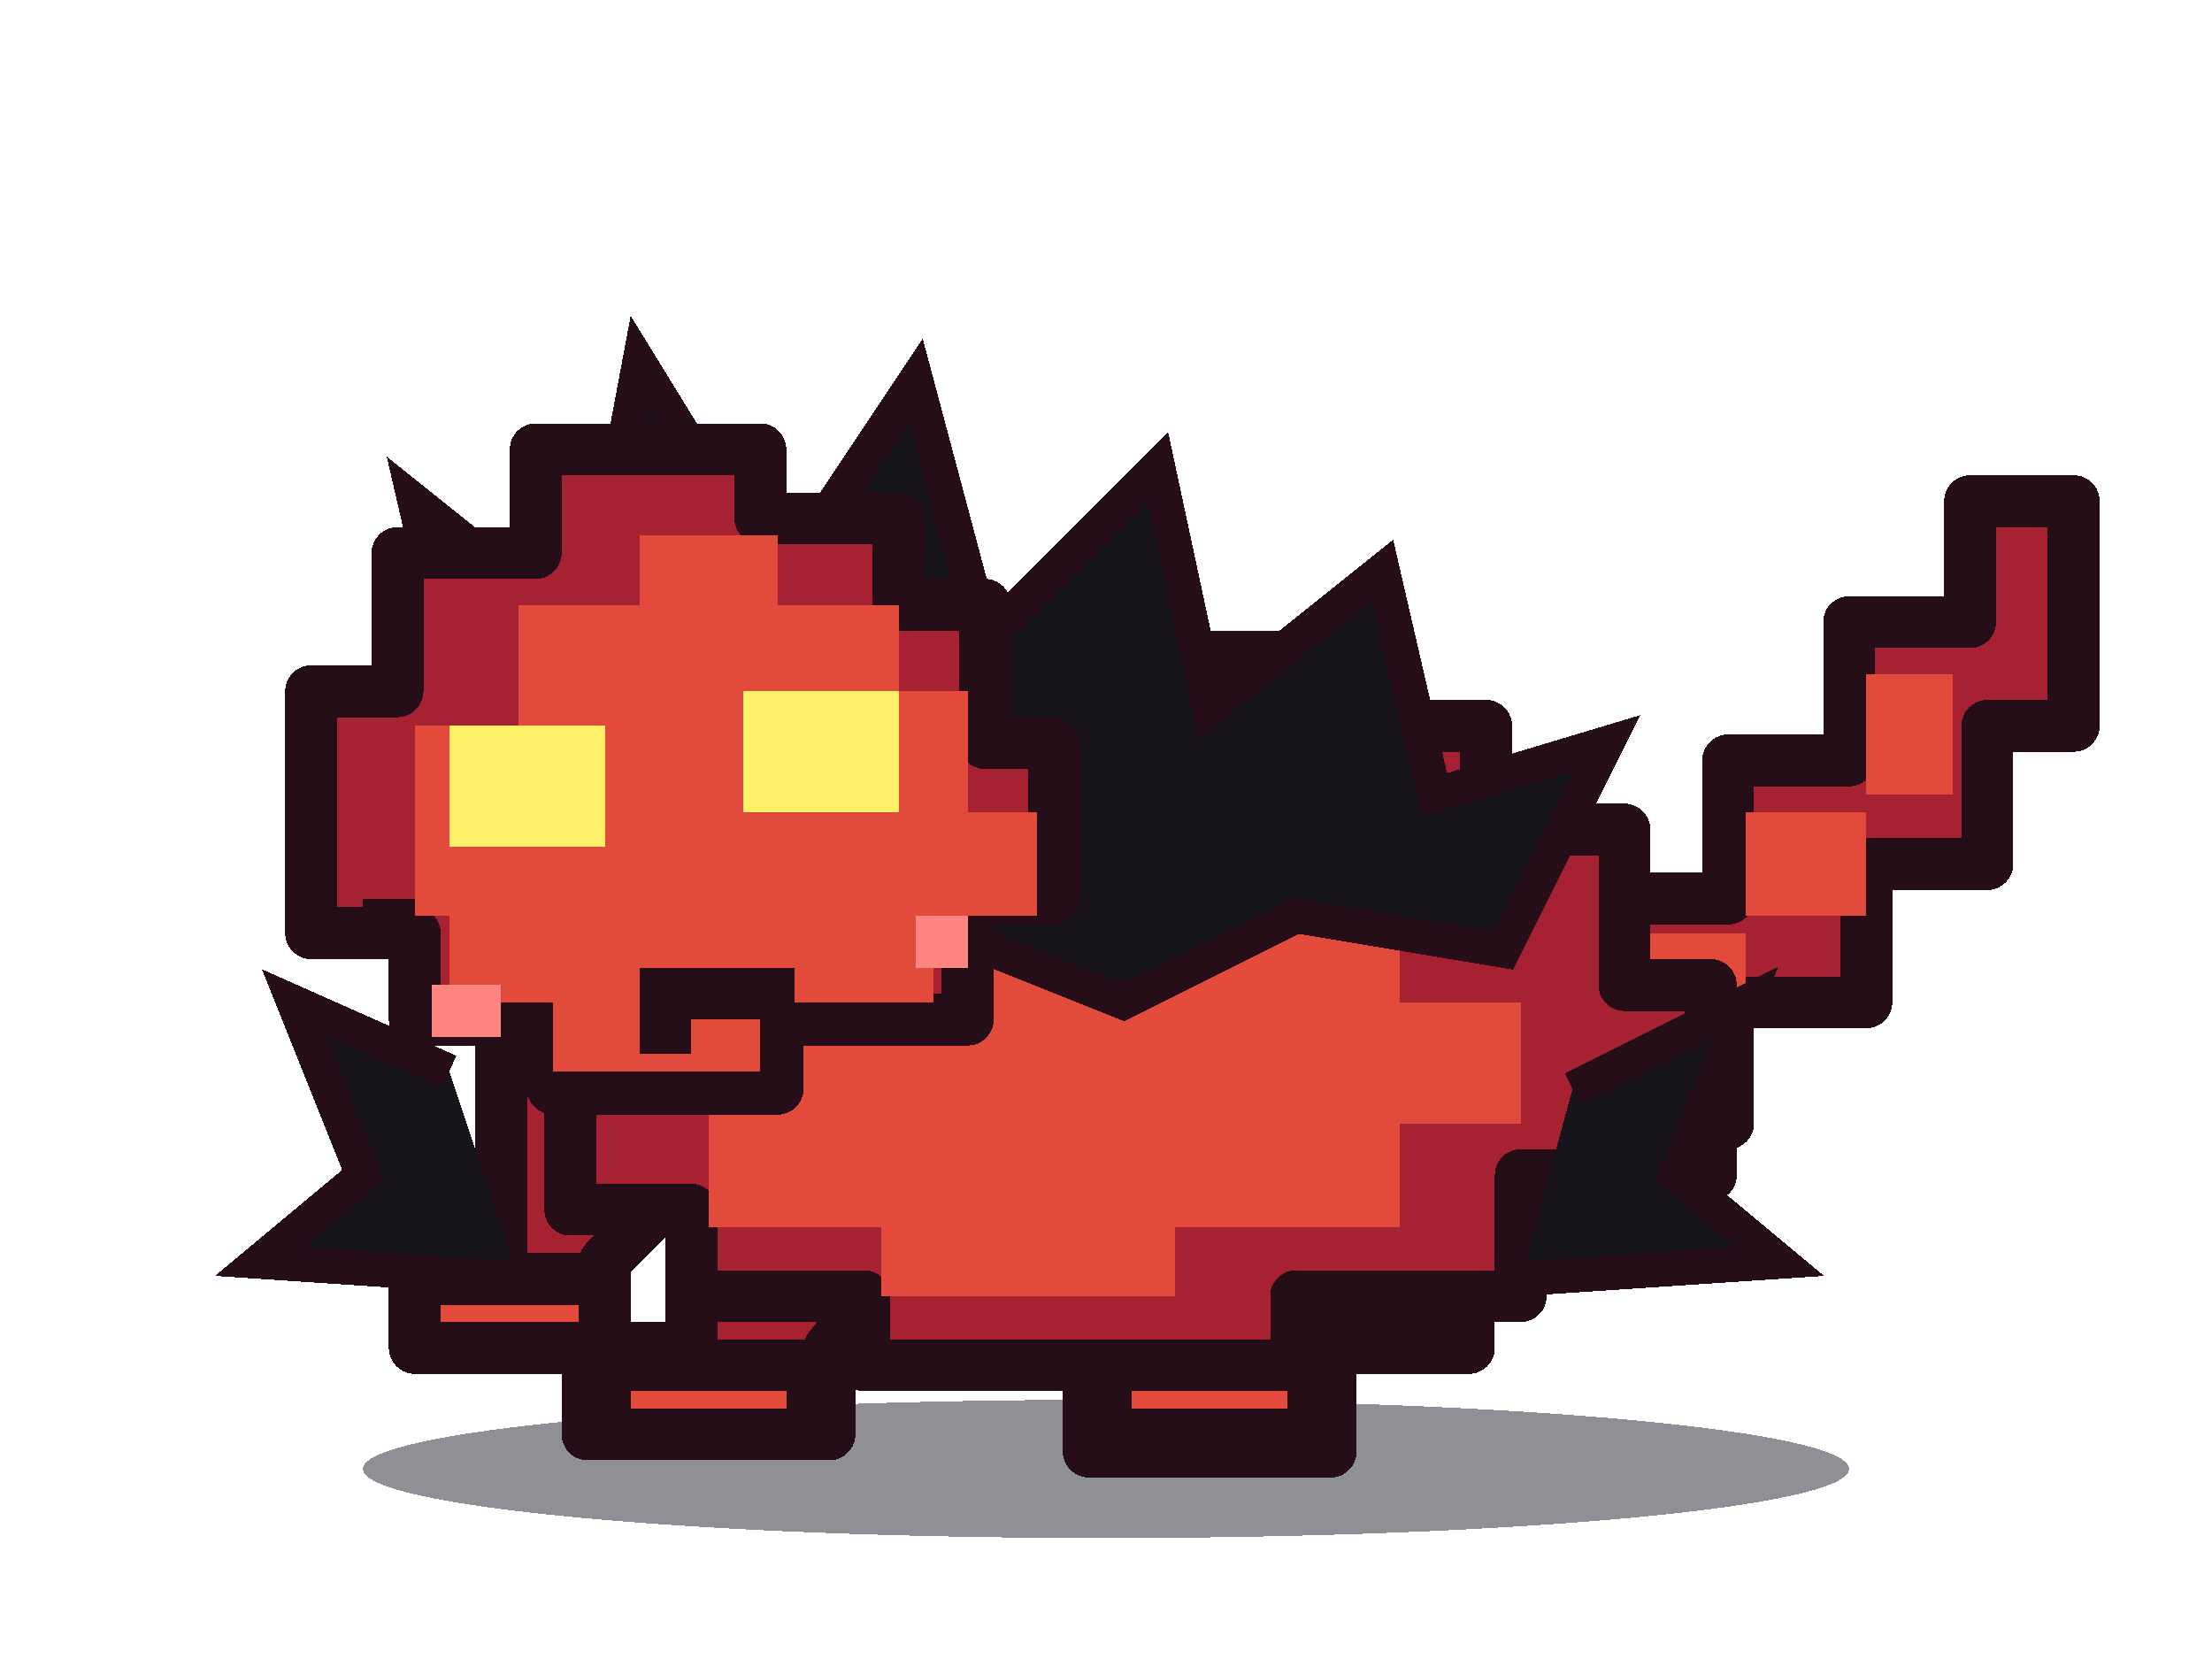
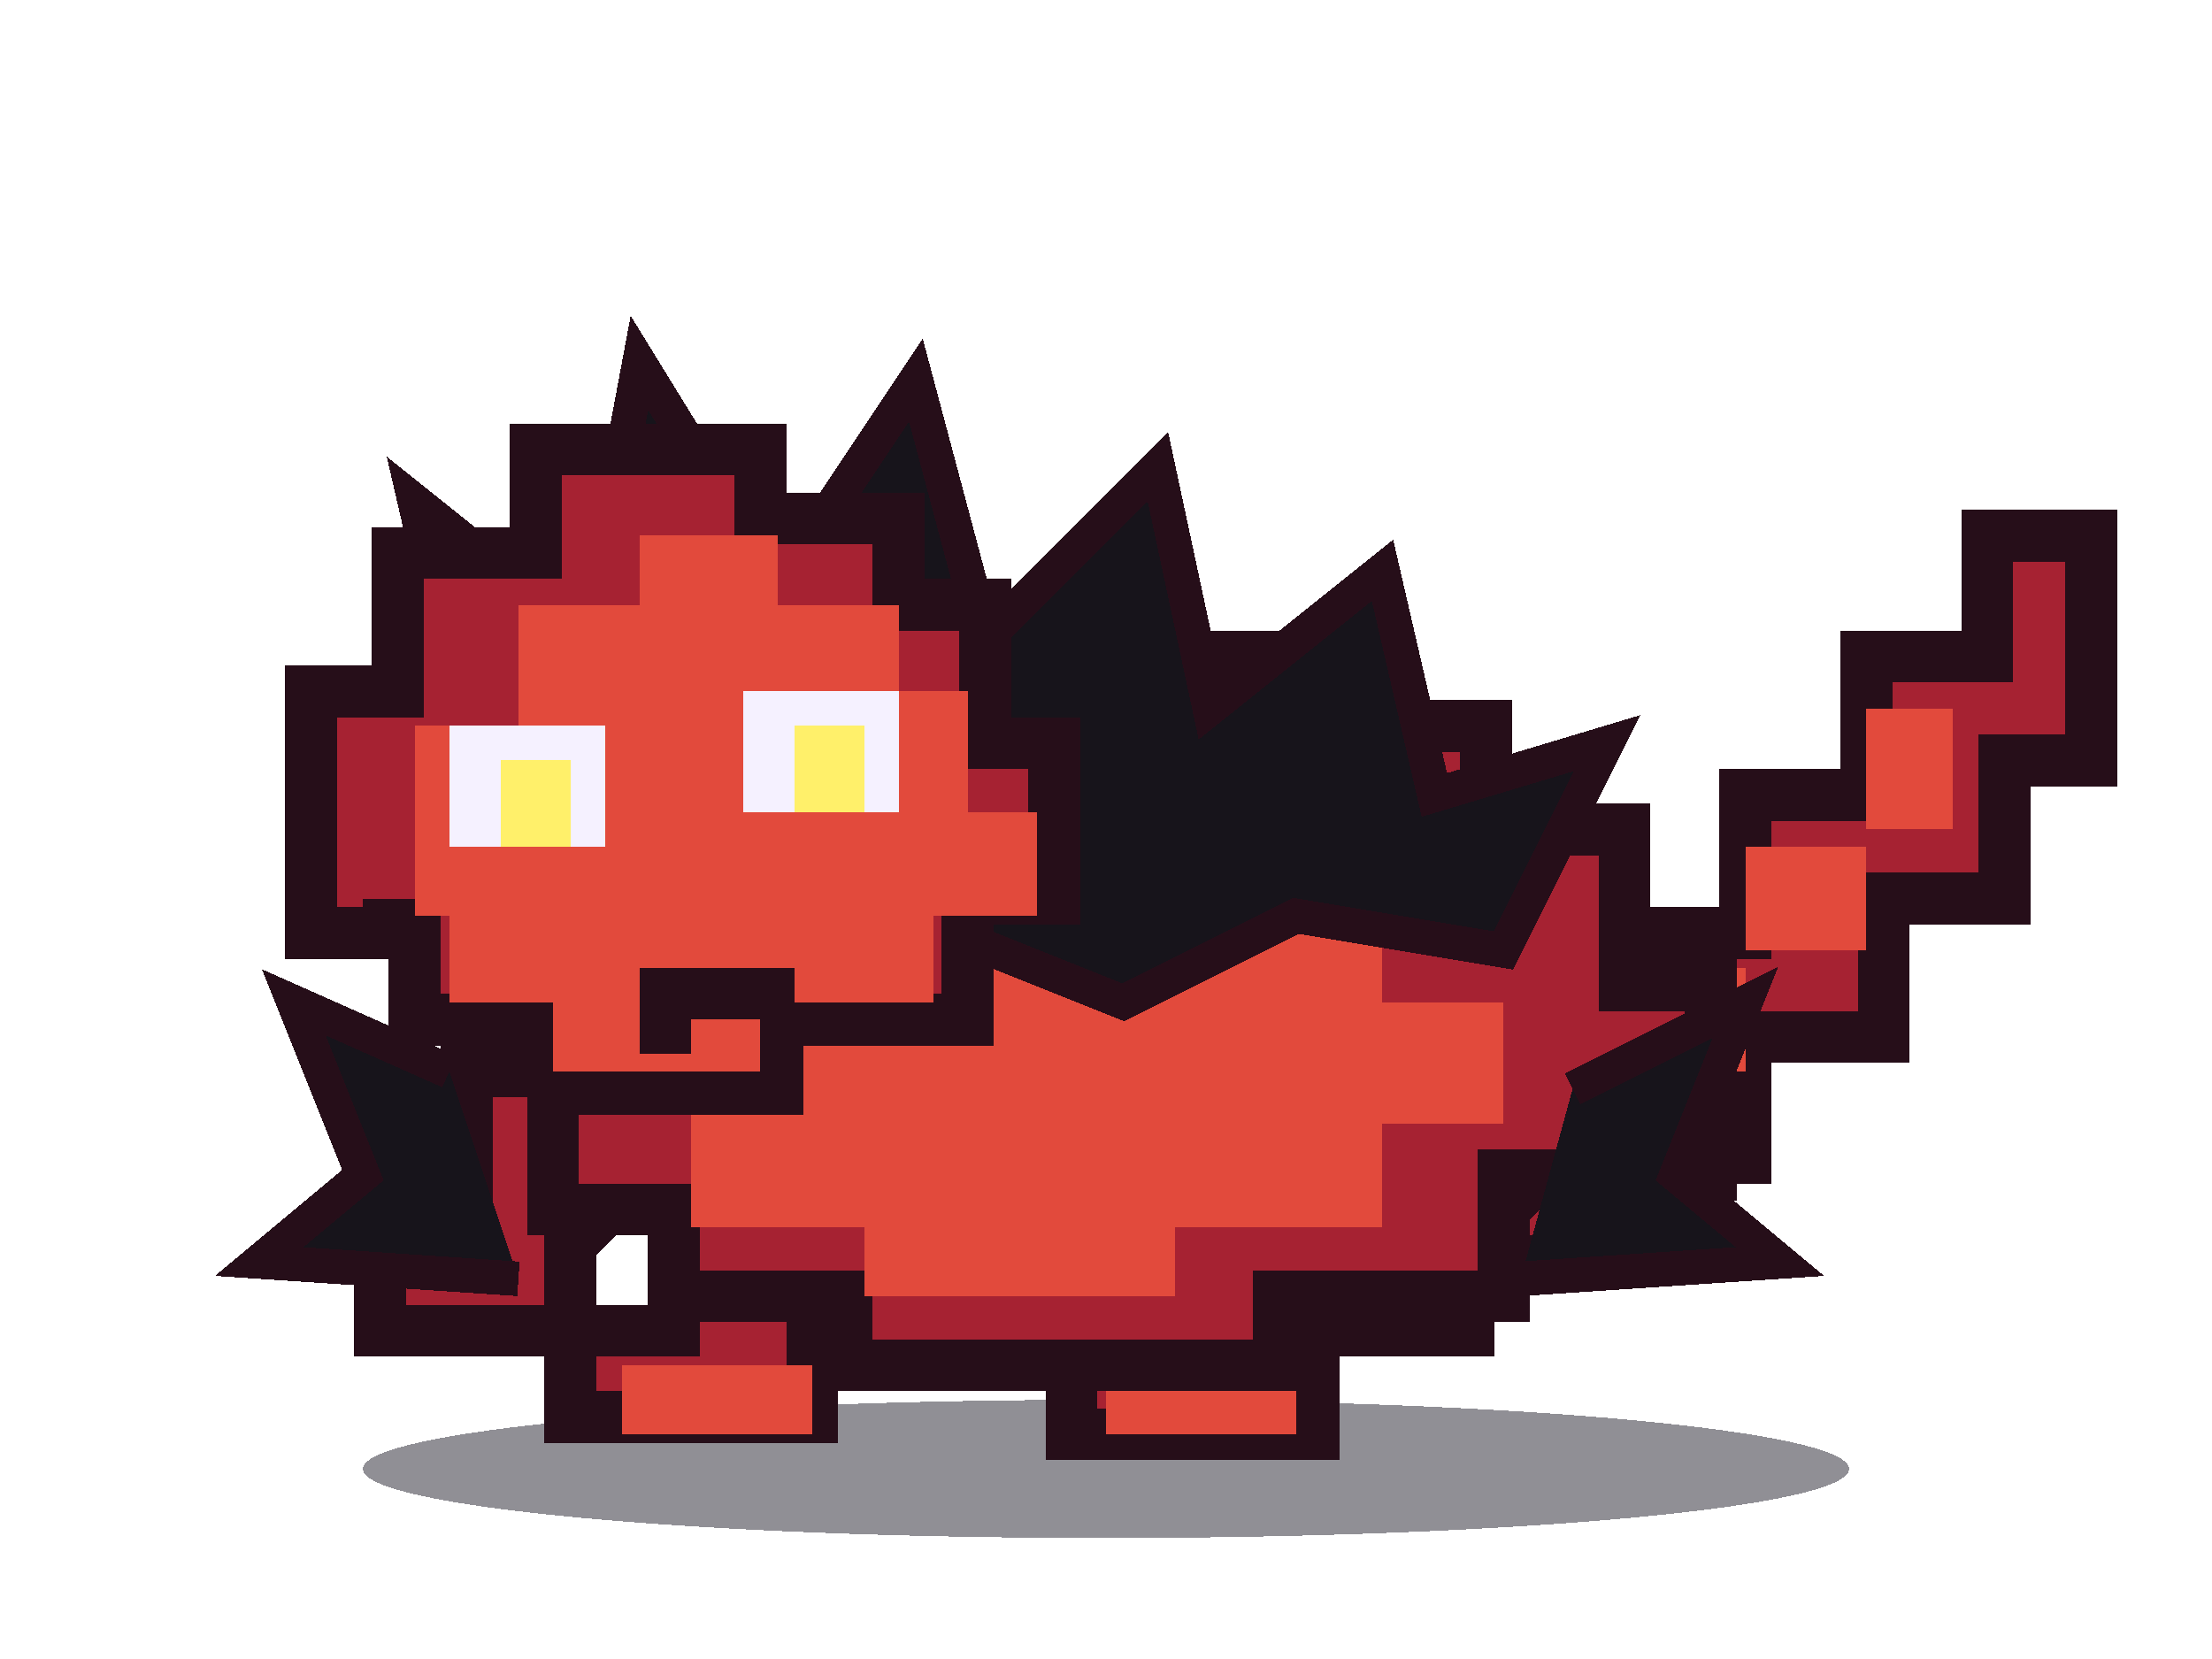
<svg xmlns="http://www.w3.org/2000/svg" viewBox="0 0 128 96" shape-rendering="crispEdges">
  <ellipse cx="64" cy="85" rx="43" ry="4" fill="#080713" opacity=".45" />
-   <g stroke="#260e19" stroke-width="3" stroke-linejoin="round">
-     <path d="M78 59h13v-7h9v-8h7v-8h7v-7h6v13h-5v8h-7v8h-8v7h-9v6H78z" fill="#a62232" />
-     <path d="M83 60h10v-6h8v-7h7v-8h5v7h-5v7h-7v7h-8v5h-8z" fill="#e24a3c" stroke="none" />
-   </g>
-   <g stroke="#260e19" stroke-width="3" stroke-linejoin="round">
-     <path d="M40 64h12v9l-4 5v5H34v-5h6z" fill="#a62232" />
-     <path d="M35 79h12v4H35z" fill="#e24a3c" />
-     <path d="M69 65h12v9l-4 5v5H63v-5h6z" fill="#a62232" />
-     <path d="M64 79h12v4H64z" fill="#e24a3c" />
-     <path d="M29 61h10v8l-4 4v5H24v-5h5z" fill="#a62232" />
-     <path d="M24 74h11v4H24z" fill="#e24a3c" />
-     <path d="M79 61h10v8l-4 4v5H74v-5h5z" fill="#a62232" />
-     <path d="M74 74h11v4H74z" fill="#e24a3c" />
-   </g>
-   <path d="M35 57V48h9v-6h13v-4h18v4h11v6h8v9h5v11H88v7H75v4H50v-4H40v-5h-7v-8h-4v-5z" fill="#a62232" stroke="#260e19" stroke-width="3" stroke-linejoin="round" />
-   <path d="M43 54h12v-5h14v4h12v5h7v7h-7v6H68v4H51v-4H41v-7h-4v-5h6z" fill="#e24a3c" />
+   <path d="M79 61h13v-7h9v-8h7v-8h7v-7h6v13h-5v8h-7v8h-8v7h-9v6H79z" fill="#a62232" stroke="#260e19" stroke-width="3" />
+   <path d="M84 62h9v-6h8v-7h7v-8h5v7h-5v7h-7v7h-8v5h-9z" fill="#e24a3c" />
+   <path d="M39 63h12v9l-4 5v5H33v-5h6zM68 64h12v9l-4 5v5H62v-5h6zM27 60h10v8l-4 4v5H22v-5h5zM79 60h10v8l-4 4v5H74v-5h5z" fill="#a62232" stroke="#260e19" stroke-width="3" />
+   <path d="M36 79h11v4H36zM64 79h11v4H64z" fill="#e24a3c" />
+   <path d="M34 57V48h10v-6h13v-4h18v4h11v6h8v9h5v11H87v7H74v4H49v-4H39v-5h-7v-8h-4v-5z" fill="#a62232" stroke="#260e19" stroke-width="3" />
+   <path d="M42 54h12v-5h14v4h12v5h7v7h-7v6H68v4H50v-4H40v-7h-4v-5h6z" fill="#e24a3c" />
  <path d="M27 42l-3-13 10 8 3-16 8 13 8-12 4 15 10-10 3 14 10-8 3 13 10-3-6 12-12-2-10 5-10-4-10 3-8-6z" fill="#17141b" stroke="#260e19" stroke-width="2" />
  <path d="M26 62l-9-4 4 10-6 5 15 1M91 63l10-5-4 10 6 5-15 1" fill="#17141b" stroke="#260e19" stroke-width="2" />
-   <path d="M32 51h10v9H32z" fill="#a62232" stroke="#260e19" stroke-width="2" />
-   <path d="M18 49v-9h5v-8h8v-6h13v4h8v5h5v8h4v9h-5v7H45v4H32v-4h-8v-5h-6z" fill="#a62232" stroke="#260e19" stroke-width="3" stroke-linejoin="round" />
+   <path d="M29 48h12v11H29z" fill="#a62232" stroke="#260e19" stroke-width="2" />
+   <path d="M18 49v-9h5v-8h8v-6h13v4h8v5h5v8h4v9h-5v7H45v4H32v-4h-8v-5h-6z" fill="#a62232" stroke="#260e19" stroke-width="3" />
  <path d="M24 42h6v-7h7v-4h8v4h7v5h4v7h4v6h-6v5H44v4H32v-4h-6v-5h-2z" fill="#e24a3c" />
-   <path d="M26 42h9v7h-9zM43 40h9v7h-9z" fill="#fff06a" />
+   <path d="M26 42h9v7h-9zM43 40h9v7h-9z" fill="#f5f1ff" />
  <path d="M29 44h4v5h-4zM46 42h4v5h-4z" fill="#fff06a" />
  <path d="M21 52h3v3h-3zM37 56h9v3h-6v2h-3z" fill="#260e19" />
-   <path d="M25 57h4v3h-4zM53 53h3v3h-3z" fill="#ff8580" />
</svg>
